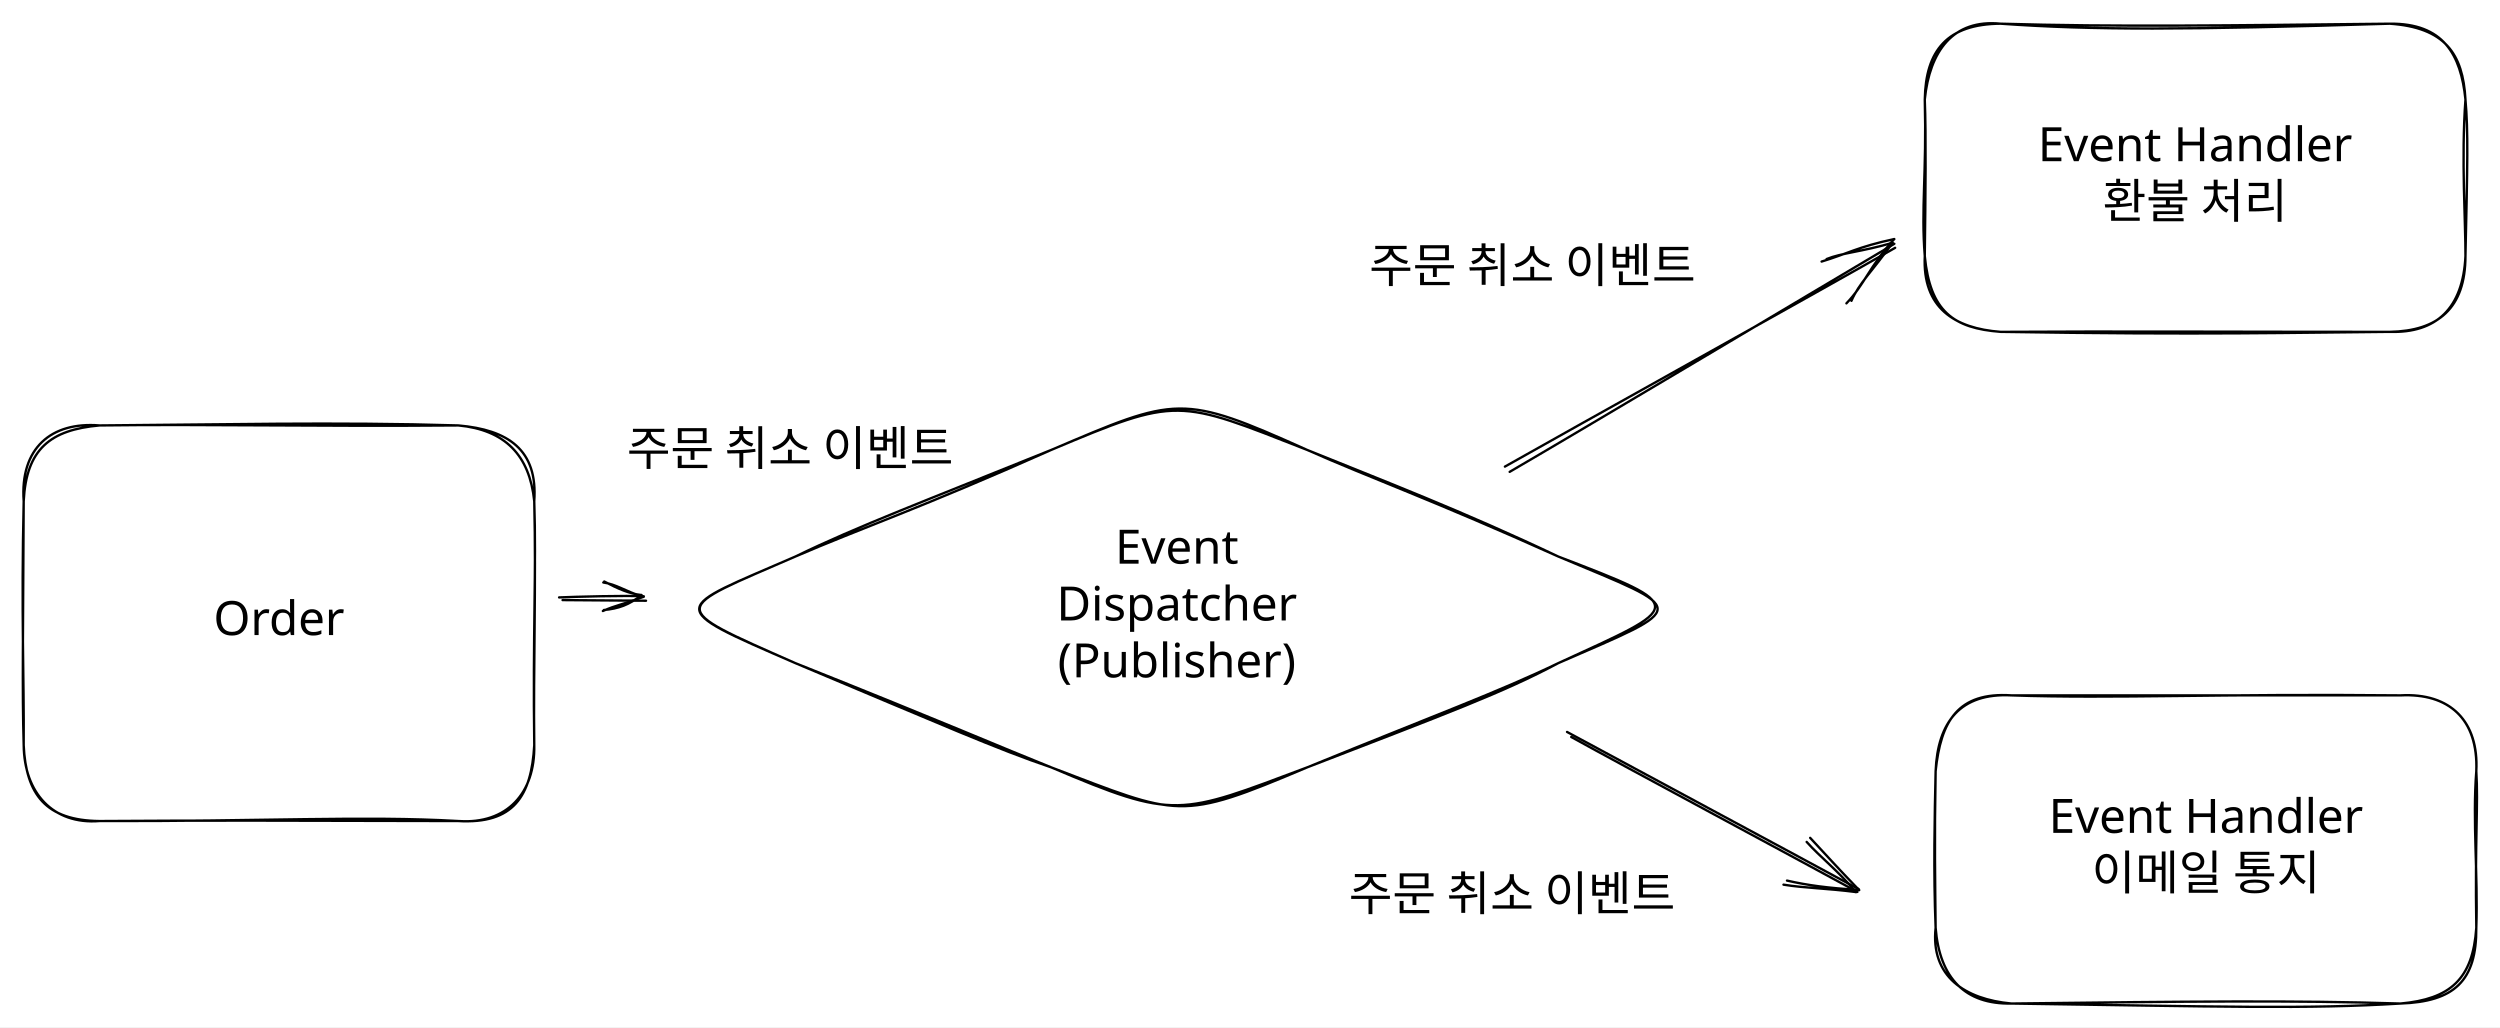
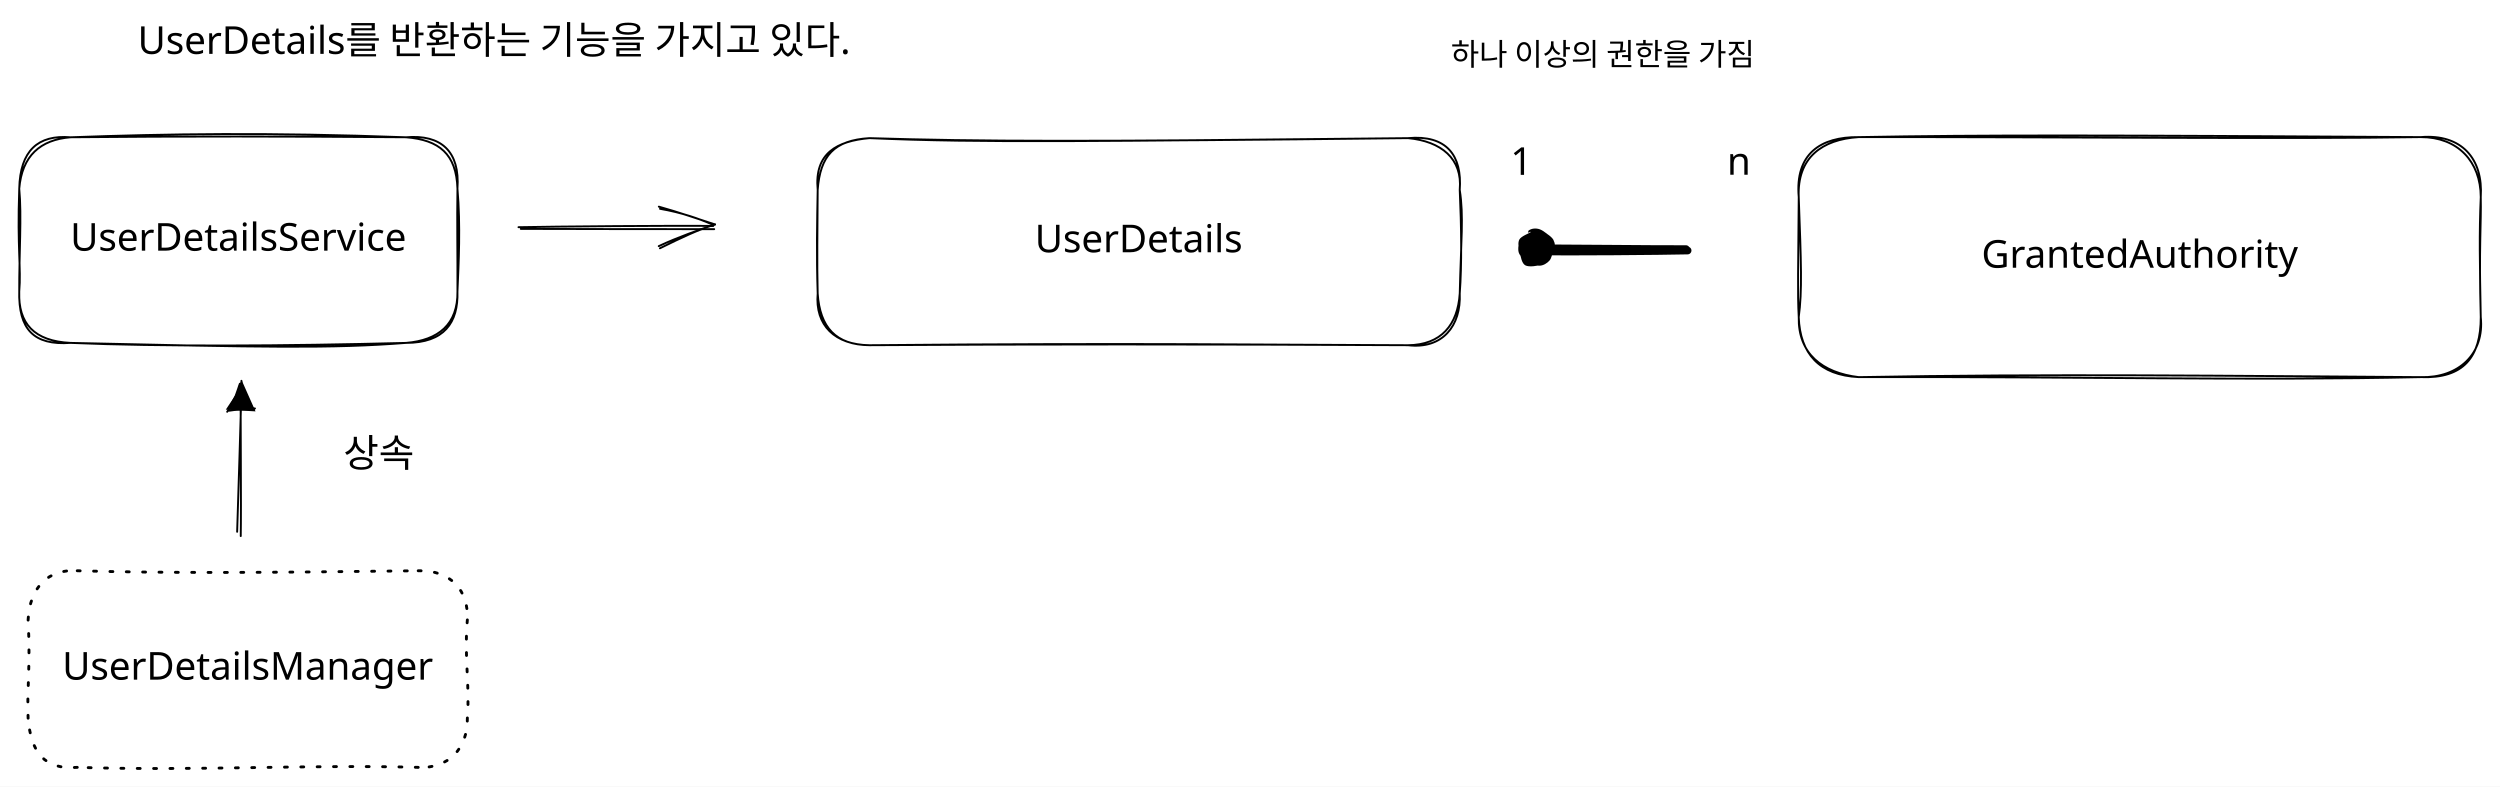
- <svg xmlns="http://www.w3.org/2000/svg" version="1.1" viewBox="0 0 1055.213 433.572" width="1055.213" height="433.572">
+ <svg xmlns="http://www.w3.org/2000/svg" version="1.1" viewBox="0 0 1299.145 408.76" width="1299.145" height="408.76">
  
-   eyJ2ZXJzaW9uIjoiMSIsImVuY29kaW5nIjoiYnN0cmluZyIsImNvbXByZXNzZWQiOnRydWUsImVuY29kZWQiOiJ4nO1aS2/b2Fx1MDAxNd77V1xink1cdTAwMGLEnPt+ZGc7fmhcdTAwMTJbdmJbcTqDgCFpiTZFqlx1MDAxNCXbM1xi0NWgKLrsYrqYVYs+gFlccvqYxfyjOP+hh7RcIr5EPVx1MDAxY8ujtkMgjnR5XHUwMDFm515+3/nOOeJXK7XaanTddVZcdTAwMWbXVp0ry/RcXDs0L1dcdTAwMWbF7Vx1MDAwMyfsuYFcdTAwMGa3SPK9XHUwMDE39EMr6dmOom7v8aefmt2u0XKjN0FwYVhB53aY4zlcdTAwMWTHj3rQ8VfwvVb7KvmbWSh0rMj0W56TXGZIbqVrcVZs3Fx1MDAwZvxkWay1XHUwMDE2XHUwMDFhYYlGPdzeXHUwMDEzWC5ybLh9Zno9J71cdTAwMTM3rVx1MDAwZVp7ll0/W0PPo1xyb+1UXFxu7l3101XPXFzPe1x1MDAxMV17t5syrXY/zNjUi8Lgwmm6dtSOVy+0j8b1XHUwMDAyOLR0VFx1MDAxOPRbbd/p9XJjgq5pudF13IZS829cdTAwMGbhcS1tuYpPm0tDSC2U5KP2eCShwlx1MDAxMFxic0F4wZbNwFx1MDAwYsLYlk9QcqXWvDGti1x1MDAxNpjk26M+UWj6va5cdTAwMTnCM0r7XVx1MDAwZXdJMDfS2duO22pHsdFCXHUwMDE4WiGWs6nnJOdOXHUwMDEwJdBOtVx1MDAxYd2JV+zW7Vx1MDAwNFx1MDAwMl9kT8a3hyfzXHUwMDAxXHUwMDEzKSrosOVtanvcf6uIpiyicqiKnKt0Q1x1MDAxOVxmnLNnrfqJu1x1MDAxN6735WeDo+s1fkI3V0f93lx1MDAwZT+ldva7tnlcdTAwMGIpLKRgjCnGOJWj+57rX8BNv+95aVtgXaQoXFzJbKSE/pydWZKpauAzjVx1MDAxNZdCzFxm/PGbXnLgUypcckbKwKdIXHUwMDE5SONcdTAwMDIl7lx1MDAxYvpcXJRxT1hcdTAwMTHtXHUwMDE0M0ZcdTAwMTihaFx1MDAwZbDnkFJC9X1cdTAwMDIvfcCBXHUwMDFmvXC/dFx1MDAxMn7mWrfNjutd555Rgkg4nkZoO2H2XHUwMDAwe1x1MDAwZSyZIFDmOq97biuG7KpcdTAwMDWbyFx1MDAwZVx1MDAwMeBGLqjIqEPHte2sn7fAXHUwMDAyXHUwMDEz5lxm67P45yB0W65vekc5XHUwMDAzJ7JrorYoXFxFMYZcdKVMzyEtT1x1MDAxZF++3Fxc2ztWXHUwMDFizqsvufn00Np8vexcZsNIIFx1MDAwM1x1MDAxNzQkXHUwMDFlKqSBKF6ksFx1MDAxMGVcdTAwMTBcZoimcpy+UGQgIVx1MDAxOMpp21BfXHUwMDE0XHUwMDA3bVx1MDAxMXxcdTAwMWXG3aO8XGZcdTAwMDOJ7Y3t3XO0dtLs7vNnrXXnpWjt5tXmXHUwMDAzXHUwMDAyzTBcZi4z+vJo/LzTZKs/8E/3tjv8XHUwMDAwqfP2Rv212X756zllXHUwMDBiKa5cdTAwMTYuW1x1MDAxOVEqcIpIXHUwMDA2nlx1MDAxYoKDmTk1fs/LzikglUGQ0nls31x1MDAwZVx1MDAwNuFcdTAwMTKxXHUwMDEzXyS1MFx1MDAxZKNcXExcdTAwMTV5RMHBMSFcdTAwMWVEuTjGlCs+XHUwMDA39j5OubZcdTAwMDZgU23X9EFsws/993/85t2/flu7+f6bd3/5bqygsfxcdTAwMWP3JmhTVKEoaFx1MDAxM+2eSEfbNTuBb49jJGaVMoc1gIVITGfXuVx1MDAxN5Lbe8+eXHUwMDFjds1Xx2fh4etnW1dcdTAwMDO57JzkRFx1MDAxYlxmXHUwMDExWmIkIcxglHJNXHUwMDE3XHUwMDE4SbLM8aZcdTAwMTIndZGRWHJMXHUwMDE1k4x8lLSRu0rbNFx0asl9c73d6m7Uj6697lx1MDAwZXqKntZcdTAwMGanK9uiXHUwMDE083ZeXW9cdTAwMDZ98/j5K6fxvG/ZrZPmTsO6h3k3t3e8raOBfbZcdTAwMTNZr4+3XHUwMDA2Mug3XHUwMDBmZpt3XHUwMDA2KWZcdTAwMWFlXHUwMDAymFx1MDAwNUmxQlW8J1x1MDAwNCHNuJpdisc/+yWnvdC4gvZSXHUwMDFhetG0hzigTHtJiqznmkiVXHUwMDBii1x1MDAxNplBUinIPMC7XHUwMDA3XHUwMDFk/tx/4sIhRVY71rRfXHUwMDFj9N94blx1MDAwZj7/cqxcdTAwMTJcdTAwMGKem+XelHiKbo1V4mrLJ/Lx1lx1MDAxZoyLjWmlXHUwMDEwXHUwMDEziMXgXHThOWqZXHUwMDEzXHUwMDFk6pIyXHUwMDEygG5cdTAwMTAqJcFcdTAwMTKSP4xFnpacXHUwMDE5XHUwMDEyK4WF4lx1MDAxYSuN1OLIKcBcdTAwMTBEhYJgnMOS42JmTVxyiOI11opSRTEuXHUwMDE1fyBzhqRcdTAwMDae3cJcdTAwMDV7XHUwMDFhpdldKN2LzDDacH3b9Vt5w4Y1+1mYkzhcdTAwMDGrXHUwMDFmW4lcZiyJZlx1MDAxME7CXHUwMDFmRFx1MDAxMMck06tldpNHbFAtXHUwMDE4XHUwMDA3pyxcdTAwMTCgXHUwMDAwsdLmXHUwMDFk355u1OTAOmdcdTAwMTRlhMXPXHUwMDE5a1x0VjFZslx0U0NcZlx1MDAwYuklYzyzXHUwMDE3bVx1MDAwNp2OXHUwMDFiwaFcdTAwMWZcdTAwMDSuXHUwMDFmXHUwMDE1XHUwMDBmNznF9Zjybce0i3dhM9l7Rd/QjWfMh2Tpp1pKnuTL6PNcdTAwMTePxvauxnR8rZXgnM63kv3/TqU0TEixdeTbgO+wMKcpSKf5tkZ769S/alxmXHUwMDBl97V1oXdwuE3retl9XHUwMDFi6D0zhJSyXHUwMDFjb1COXGZOJUZcdTAwMGJccjjuXlOjilx1MDAwYkXwT1VTm5Z46KOdXHUwMDAzsnGmXHUwMDA3jVx1MDAwYvdEfuZcdTAwMWVEx6Q1T8DNMVx1MDAwNvqnLn5BXHUwMDAxN9VVXHUwMDFjUFKLeSpf43e87Fx1MDAwNMBcdTAwMThcdTAwMTlS8XI5mUIgzuViK8ozlr1AXHUwMDA1NGiPwPP8PPlcdTAwMTF1L52N6Vx1MDAxZbjudfPtP979/Vx1MDAwZjff/lh7//U/b/76m1x1MDAwNy19TfHhU0pfJdPvXHUwMDE2ccvKXHUwMDE0XHUwMDE4Q9CkhUR4dlWaXFxqWFJSaqQh1UWgvij+PSvzy11CTCEgKIh5iSSwL1uTum96XHUwMDEyyMVcdTAwMDXVWlx1MDAxMoRcYsQguMxWMFx1MDAwNoNMMq2Jhn+4xF1cIrHkLFx1MDAxYkn8P8fba1x1MDAxMNtiMEZywjhcdTAwMDR8RKhMxPch4NZcdTAwMDaIj8aEXCKtOWJT4u38Pv6bgt9KfMVXXHUwMDExWXOGvpX+hVT6XHUwMDE3KoFzXHUwMDAy0qGZ3cvkiuOSulx1MDAxN6a4gVx0pOolyYdYgMFJL/JcdTAwMTVccsqN/Fx1MDAwMiNPXHUwMDAyzFBE4XKki0GUXHUwMDExQ8Can9KFzFv+XaRcdTAwMGJBQmtIybGUXGbSXHUwMDE0wnmm29CFQGKvsVx1MDAxMpDPM1x0/lf8j7qQXCKc4mtthKQ5XUZljlBcdTAwMWSRMFx1MDAwMfmhQplq0tTXuprrpyfn561Gu/6EkqZ+Llx1MDAxYafusrtcZoCRMc5jXHUwMDEwOH9GuFRcdTAwMGLNXHUwMDEyWFqDTV/rKrlcdEUp51x1MDAxMvOHSFx1MDAxMsCFgoY/3GtdN3/68d13P9Ru/v23m69/X4tcdTAwMDPt7//8/nc/jH/RS+WGj2J/zzmLJqRcdTAwMDZR0K3KXHUwMDBictsqJlx1MDAwMVWm3YlpXFxWMU0yoVx1MDAxOVx1MDAxY7mamWhu8OZM7Vx1MDAxZW+3Xm1cIsxcdTAwMWKk0zzmzrJcdTAwMTNNXHUwMDExboh8ySlcdTAwMTnIlUGIWOh7wzPSXGYzzTl6oGScKYGIoj/z7J55hkX1K/qSxicv5nhTOdhYY/svXHUwMDBm9jtXerfZuNrsW82ALD3TsDC0XHUwMDFlwzVGqEHJMihcdTAwMWFcdTAwMDY5U5CTiIf5nVlC8vMz1aZSbWVcdTAwMTiMrprd7otcYs5wXHUwMDE01MPTce3hQaRcdTAwMGKsXHUwMDBlXFzncqOMkE/OkiueNaFvzFx1MDAxMydJXd6uvP1cdTAwMGa/Jlx1MDAxYaMifQ==
+   eyJ2ZXJzaW9uIjoiMSIsImVuY29kaW5nIjoiYnN0cmluZyIsImNvbXByZXNzZWQiOnRydWUsImVuY29kZWQiOiJ4nN1bW2/byFx1MDAxNX73r1x1MDAxMLyvXHUwMDExd+6XvNmy49xsOXacWC5cdTAwMTZcdTAwMDEtUVx1MDAxMm2KlElKsrxcYrDtLopi21x1MDAwMn3oXHUwMDAyLtBcdTAwMTR96KKvXHUwMDAxWlx1MDAxNH3oL4qd/9AhZYtcdTAwMTeJsmRLXHUwMDAyN3qwxLlwzsyc73znnFx1MDAxOX+7Uiis+v22sfq4sGqcV3XLrLl6b/VRUN41XFzPdGxVhcJnz+m41bBl0/fb3uOvv9bbba1h+seOc6pVndagm2FcdTAwMTktw/Y91fBX6rlQ+Db8XHUwMDFiXHUwMDFiyDWqvm43LCPsXHUwMDEwVkVjXHUwMDExkS7ccexwWFx1MDAwNFx1MDAxMeVcXFAphy1Mb0NccudcdTAwMWI1VV3XLc+IaoJcIiUyO2hcdTAwMTlcdTAwMTdHm7z7dqv/pP7kZU3fjEatm5a17/etwaT0arPjxmTyfNc5Nd6aNb+p6mGqfNjPc9SiRb1cXKfTaNqG5yX6OG29avr9oFxmgGHpYFx1MDAxMVx1MDAxZVx1MDAxN6KSc/XEXHUwMDE51lx1MDAwMFx1MDAxN2q2w+KgI2JMQ1x1MDAwNEHBaUqUkmM5biDKVyD8RMJcdTAwMWPr1dOGksiuXHLb+K5ue23dVVtcdTAwMTS1691MXHUwMDEyIa5xhFx1MDAxOGWxwZuG2Wj6oehMXHUwMDEzhCdrPSNcXH1cdTAwMDZcdTAwMDGGjFx1MDAxMzysXGLGbT+rhXrwTXx57NrN8twqRqRcdTAwMWH4puR9NIOg/WZapeJqlVAt3ziPplx1MDAxNVOEJi6Zgq/567S7fvCmvu11m6Xy6rDd+0fjXzvobJW6rzZpudOzSodcdTAwMDfr52Jccq75XHUwMDFiyVFux9dd1+nF3nvzK5p/p13TXHUwMDA3+qpWi1x1MDAwMYJcdTAwMDBcdTAwMTGQR4pimfapqrQ7llx1MDAxNZU51dNIxVdiXHUwMDAyj0ArMf9cdTAwMTiqMMpEXHUwMDE14VxuUZLQqUE1fi3zXHUwMDBlKoE1idU0cVx1MDAxYVdcdTAwMThwXHIyXHUwMDA2YFKt54wsKNgooEZhXHUwMDA0McVqO1xiozPgKKEsI4CZp+5Fm+zY/r55XHUwMDExKlx1MDAxMEiUPtFbptVP7FOolGqBXHUwMDBlPMPdMHzdtLx9w+2aVSO+np6hxjfCpUr0XFyzzEagwqtVNSPDTWi3byrKXHUwMDFhNmiZtVqcVKpKXHUwMDFjXb3TfTZcclx1MDAxOTiu2TBt3XqdLe1E6E1kNVxieVx1MDAxNlx1MDAwMCFcdTAwMDaQMLXreGpcdTAwMDTu7Jf9s8729s7uS1+ctPVKpYLtvCNQLVx1MDAwMdekTFx1MDAxMtgtsbFFslx1MDAxYcZYY0RcdTAwMTDMx5JcdTAwMWHXXHUwMDE4oCQpwVxyXHUwMDFhOVx1MDAwMVx1MDAxOEPM+FxmaFxcXCKrPbP39cqT8vOeSbztY+PIveBcdTAwMWI0h+wjMn06wlx1MDAxMKFcdTAwMTJCOLXuj59z3nVcdTAwMWZcdKpcdMhcYmBj2EdKgHBCO+fOPjGbOoF9XHUwMDEwkFx1MDAwNMDEdnyR7LNU2rnDWE+gnYfwXHIgmXyDJOVMUDE939TLpaesXqt0Tt/pL8+7e/v0xD2cM+Zqjlx1MDAxZlxiMNc4Sll2XHUwMDExXHUwMDEwa4pwiIRcdTAwMWFcdTAwMDVYgkU6fFxiXHRNxauJMC5GOkj5nGmX84Z0pJCCgllcdTAwMWPAOVLOgyOejEjqLio7ONm9sCtcdTAwMTX3aWlcdTAwMGZvnJ113r6seHpcdTAwMGWpXGbhLFxcXHUwMDExzChcdTAwMTZ4hkBq/JxzTmVcXCBtJIaiXHUwMDE4aEBgKVx1MDAxNstisczPXHUwMDA0XHUwMDE2Y1xc+XRcdTAwMWPILzyE2tZtvVx1MDAxMSemJXDZXHUwMDFkRDCBy26lnVxiuoEtXHUwMDE5g7rs9Fx1MDAwNVx1MDAwNFx1MDAxOFx0yTGcPik42bjlXHUwMDE0doIzTTIwymVcdTAwMWNqMp2SmzPugEZV8JaI24bw42J0+NvgSW1cblaW4WFMhu5msoXA0/N111837ZppN5KC3SS4p0FEXGLoaieQsqgspFxu85U/QpCUXHUwMDFjqJXBLNauobdDXHUwMDEzp1HEw2BgZN6GXbtbnslJjpQ8QFxiJFx1MDAxMVDCSKFGlGScPFx1MDAxMlx1MDAwZfyUXHUwMDExeSzd80tOq2VcdTAwMDaO265j2n56acM1XFxcdTAwMGJA3TT0WrpWzSdep3TQTPmz7eClSWcl+lWIXHUwMDEwXHUwMDEyPlxmf3/zaHzrXHUwMDExLVx1MDAwZT7FSIGjXHUwMDE3rMS/5+chKJ+bIbXS0zve1tOD4k5cdTAwMGJ2XzS3eFx1MDAwZu3Wpf6qfJR7x1ti5V8nrVSg11x1MDAwYrNPJErPTHBcdTAwMGIopkGWR0RE8eW4XHUwMDA119//+vq3fyzM5Fx1MDAwYlhG3Z/gXHT4TjvLXHJITCPN+beiTMTOxNhVZmeLXHUwMDE0fliQKplcdTAwMWFA+MJ5d4SPSr09p9+vtc/0orv5Ou9cXFx1MDAwZpngmlx1MDAwMMmU5G2mXHUwMDE00lx1MDAwNeeKXHUwMDE0QWlcdTAwMDRyycbyPUREXHUwMDFi8NNgXHUwMDFjXHUwMDAw0zjjgodhQE5PXHUwMDAyO+/6p70366fHJ3SvUj4+KDvms708XHUwMDA2mjBcdTAwMGJcdTAwMDWYK5eXYTg9XG7GzznvKOCKmmmQfFx1MDAxZjkxwJBpXHUwMDAwyuRZ3tyjTY5H1X9cZq0wRFxinMnJ/aWwypZaXHUwMDFlNf5ax28qK6+2bZmh5lx1MDAxZJY7TTsjsk5cdTAwMDRdZqBJWVx1MDAxNupcdTAwMTTvcOVcdKPpTyr8o6b3/DVv1PHx2dtt/Ly/Xn1avFx1MDAxZurI8lDHkHKI4ZiDXG5l+G9cdTAwMWToXHUwMDEwWWxhyFOhbkbeXHUwMDE0aHBMoFx01c5AIeEsnt28XHUwMDAzTVxiXHUwMDA0j1x0cP9AM1x1MDAxZFwiZdTMO/hSUcCC4q5iejvDXsFGRj1X4t+zMiVNl0W5IUVcdTAwMTJcdTAwMWNcdDB9bqhS2tlFh866fXiyfX7y5pWNztu1/GOWquB2JCmLXHUwMDE41zgkXHUwMDBizslGXCJPutbClTuLJCFLXHS+IMJcdTAwMThHtLRomrRn4sVcdTAwMDWFXfZkwsu8XHUwMDE3lsl3XGJihFx1MDAwMUeAT1xynsNcdTAwMTd1i7zY6ZP2XtU5qWLzXW37XCL34KGYazJ9PWSIXHUwMDFmsdhTwqkyXHUwMDE3kErO1V7IpVx1MDAxY8tDJFx1MDAxMF2ek1x084BcdTAwMWV4P/SITPRcdTAwMDRcdTAwMDZPXGKIpz9cZtwts1b1gm1tnlx0sFenledblZaTf/BcdTAwMDCupY6xQ+hAoolFY1x1MDAwNzIyXHUwMDA2PWBcdTAwMDQ9gTPL8JKuVEKi4lb8QPRANi16Pv90efWby8L1h39cdTAwMDd5t1x1MDAwZpeFT//5w+ef/nr94YfCp4/fXf/zT+PRRZaKrruFnIi+zGCNZKZIIIacUlwip+eu9ebRm2KxSPSWu3bcXHUwMDEwyLNL5XlfcZk//Fx1MDAwMMJcdTAwMWHCXGajkf9cdTAwMTbAXHUwMDEwa5TARd9qXHUwMDA2ypFPZ2hi0dpIXHUwMDFl8Vx1MDAxNpOEYqns41xmiJxzwMaJslx1MDAwYlx1MDAxMNxcdTAwMDeo+Vxi2FKomGvINm5bg08x2tHoXHUwMDE1K/HvmbOcIPO0jFx1MDAxMSxcdTAwMTFcdTAwMDJo+jTnQdG2XHUwMDBlXlx1MDAxZJFdUa72rddFUWw3e3nHsEBEYyNJ/ZBEXHUwMDAx0WRcdTAwMTA2LfZytJjqUlxyRFx1MDAxY1CIJV1GXHUwMDA0x0lwae9e4HzorZqrn/9XuPp4+fkvl1x1MDAwMWv9+OfCp/9+vPrx5yFXfffpX38vXFz/7XdXv/+Hllx1MDAwN8/1vqJcdTAwMGbQunJjXHUwMDAyVvV2e99XezA0tGp3zdrNQkZcdTAwMDKsdk2jtz6qYV/Vw0/w1tBcdTAwMDJcdTAwMDRYM0Kr/X7l/f9cdTAwMDFbXHUwMDE2Sc8ifQ==
  <defs>
    <style class="style-fonts">
      @font-face {
        font-family: "Virgil";
        src: url("https://unpkg.com/@excalidraw/excalidraw@0.14.2/dist/excalidraw-assets/Virgil.woff2");
      }
      @font-face {
        font-family: "Cascadia";
        src: url("https://unpkg.com/@excalidraw/excalidraw@0.14.2/dist/excalidraw-assets/Cascadia.woff2");
      }
    </style>
  </defs>
-   <rect x="0" y="0" width="1055.213" height="433.572" fill="#ffffff" />
-   <g stroke-linecap="round" transform="translate(10 179.5703) rotate(0 107.75 83.49023)">
-     <path d="M32 0 M32 0 C81.94 -0.34, 131.9 -1.57, 183.5 0 M32 0 C78.38 -0.59, 122.93 0.52, 183.5 0 M183.5 0 C203.15 1.88, 213.54 12.54, 215.5 32 M183.5 0 C204.39 1.82, 217.08 10.2, 215.5 32 M215.5 32 C216.45 59.12, 214.83 89.05, 215.5 134.98 M215.5 32 C216.33 66.76, 215.09 102.13, 215.5 134.98 M215.5 134.98 C215.93 155.07, 204.04 168.44, 183.5 166.98 M215.5 134.98 C214.27 156.5, 206.77 168.32, 183.5 166.98 M183.5 166.98 C143.67 164.69, 101.01 167.18, 32 166.98 M183.5 166.98 C124.72 166.83, 66.86 166.67, 32 166.98 M32 166.98 C12.35 168.58, 0.21 155, 0 134.98 M32 166.98 C9.36 166.76, 0.96 155.82, 0 134.98 M0 134.98 C0.22 106.32, -1.09 79.55, 0 32 M0 134.98 C-0.7 111.73, -0.22 87.5, 0 32 M0 32 C1.09 9.94, 11.25 1.85, 32 0 M0 32 C-1.62 9.63, 11.58 -1.66, 32 0" stroke="#000000" stroke-width="1" fill="none" />
+   <rect x="0" y="0" width="1299.145" height="408.76" fill="#ffffff" />
+   <g stroke-linecap="round" transform="translate(10 71.33789) rotate(0 113.8613 53.42383)">
+     <path d="M26.71 0 M26.71 0 C83.91 -0.57, 142.19 -0.47, 201.01 0 M26.71 0 C76.68 -1.82, 129.54 -2.65, 201.01 0 M201.01 0 C219.16 -1.57, 229.12 7.22, 227.72 26.71 M201.01 0 C218.28 1.38, 227.12 8.69, 227.72 26.71 M227.72 26.71 C229.41 46.04, 228.34 65.53, 227.72 80.14 M227.72 26.71 C227.43 43.39, 227.8 60.52, 227.72 80.14 M227.72 80.14 C228.24 96.43, 220.76 106.86, 201.01 106.85 M227.72 80.14 C227.95 97.15, 217.86 105.48, 201.01 106.85 M201.01 106.85 C162.58 109.85, 127.35 109.17, 26.71 106.85 M201.01 106.85 C137.76 108.47, 73.56 108.86, 26.71 106.85 M26.71 106.85 C7.76 105.96, -0.61 96.77, 0 80.14 M26.71 106.85 C7.37 108.25, -0.42 99.69, 0 80.14 M0 80.14 C1.08 67.9, -1.13 57.99, 0 26.71 M0 80.14 C-0.1 60.71, 1.38 40.81, 0 26.71 M0 26.71 C0.43 6.92, 9.71 -1.41, 26.71 0 M0 26.71 C1.46 9.59, 10.93 1.28, 26.71 0" stroke="#000000" stroke-width="1" fill="none" />
  </g>
-   <g transform="translate(89.75 251.0605) rotate(0 28 12)">
-     <text x="28" y="17" font-family="Virgil, Segoe UI Emoji" font-size="20px" fill="#000000" text-anchor="middle" style="white-space: pre;" direction="ltr">Order</text>
+   <g transform="translate(30.86133 112.2617) rotate(0 93 12.5)">
+     <text x="93" y="18" font-family="Virgil, Segoe UI Emoji" font-size="20px" fill="#000000" text-anchor="middle" style="white-space: pre;" direction="ltr">UserDetailsService</text>
  </g>
-   <g stroke-linecap="round" transform="translate(812.4219 10) rotate(0 114.1074 65.0332)">
-     <path d="M32 0 M32 0 C71.18 2.77, 109.38 2.67, 196.21 0 M32 0 C80.4 1.41, 127.96 0.73, 196.21 0 M196.21 0 C219.47 1.57, 227.19 12.59, 228.21 32 M196.21 0 C218.83 -0.25, 226.23 12.87, 228.21 32 M228.21 32 C226.38 56.76, 228.3 84.76, 228.21 98.07 M228.21 32 C229.41 45.36, 229.07 59.51, 228.21 98.07 M228.21 98.07 C227.19 120.15, 215.87 130.71, 196.21 130.07 M228.21 98.07 C228.21 120.11, 216.69 129.72, 196.21 130.07 M196.21 130.07 C158.21 130.36, 117.81 131.46, 32 130.07 M196.21 130.07 C136.34 130.08, 78.09 129.76, 32 130.07 M32 130.07 C12.46 128.61, -1.06 119.91, 0 98.07 M32 130.07 C12.11 128.57, 2.24 121.45, 0 98.07 M0 98.07 C-1.61 78.24, 0.79 62.92, 0 32 M0 98.07 C0.31 72.92, 0.6 46.63, 0 32 M0 32 C0.35 11.25, 9.49 0.15, 32 0 M0 32 C2.07 11.61, 11.89 -2.02, 32 0" stroke="#000000" stroke-width="1" fill="none" />
+   <g stroke-linecap="round" transform="translate(424.9141 71.7832) rotate(0 166.8242 53.80273)">
+     <path d="M26.9 0 M26.9 0 C85.95 2.61, 144.25 1.55, 306.75 0 M26.9 0 C83.62 1.74, 140.05 1.94, 306.75 0 M306.75 0 C324.01 1.63, 335.16 10.66, 333.65 26.9 M306.75 0 C326.79 -1.84, 335 8.94, 333.65 26.9 M333.65 26.9 C335.81 40.54, 334.29 53.34, 333.65 80.7 M333.65 26.9 C334.49 45.61, 334.79 66.15, 333.65 80.7 M333.65 80.7 C332.62 96.91, 324.08 107.47, 306.75 107.61 M333.65 80.7 C334.45 97.61, 324.63 109.79, 306.75 107.61 M306.75 107.61 C237.03 107.47, 167.91 106.29, 26.9 107.61 M306.75 107.61 C205.69 107.08, 104.14 107.09, 26.9 107.61 M26.9 107.61 C8.98 107.37, -1.48 97.4, 0 80.7 M26.9 107.61 C9.49 107.49, 1.18 98.37, 0 80.7 M0 80.7 C-0.39 65.08, -0.11 47.18, 0 26.9 M0 80.7 C-0.67 60.76, -0.3 43.05, 0 26.9 M0 26.9 C-1.85 7.67, 10.07 1.55, 26.9 0 M0 26.9 C1.32 9.16, 8.51 1.08, 26.9 0" stroke="#000000" stroke-width="1" fill="none" />
  </g>
-   <g transform="translate(858.5293 51.0332) rotate(0 68 24)">
-     <text x="68" y="17" font-family="Virgil, Segoe UI Emoji" font-size="20px" fill="#000000" text-anchor="middle" style="white-space: pre;" direction="ltr">Event Handler</text>
-     <text x="68" y="41" font-family="Virgil, Segoe UI Emoji" font-size="20px" fill="#000000" text-anchor="middle" style="white-space: pre;" direction="ltr">환불 처리</text>
+   <g transform="translate(532.7383 113.0859) rotate(0 59 12.5)">
+     <text x="59" y="18" font-family="Virgil, Segoe UI Emoji" font-size="20px" fill="#000000" text-anchor="middle" style="white-space: pre;" direction="ltr">UserDetails</text>
  </g>
-   <g stroke-linecap="round" transform="translate(281.7227 167.4023) rotate(0 215 89.5)">
-     <path d="M270 22.5 M270 22.5 C301.96 35.45, 335.65 48.33, 376 67.5 M270 22.5 C295.63 33.92, 323.33 43.77, 376 67.5 M376 67.5 C431.89 88.93, 429.02 88.12, 376 112.5 M376 67.5 C431.62 90.87, 432.2 88.03, 376 112.5 M376 112.5 C352.77 124.89, 329.87 133.38, 270 156.5 M376 112.5 C350.89 124.6, 324.05 134.4, 270 156.5 M270 156.5 C215.68 179.52, 216.36 177.13, 162 156.5 M270 156.5 C215.9 176.81, 214.47 178.78, 162 156.5 M162 156.5 C139.09 148.75, 116.35 138.69, 54 112.5 M162 156.5 C140.6 147.94, 118.18 138.08, 54 112.5 M54 112.5 C-1.21 88.14, 1.56 90.39, 54 67.5 M54 112.5 C-2.15 88.15, 1.97 90.13, 54 67.5 M54 67.5 C81.6 55.61, 106.84 47.11, 162 22.5 M54 67.5 C80.33 54.68, 108.49 44.16, 162 22.5 M162 22.5 C215.17 -0.16, 216.83 -1.38, 270 22.5 M162 22.5 C215.64 -0.11, 215.06 0.97, 270 22.5" stroke="#000000" stroke-width="1" fill="none" />
+   <g stroke-linecap="round" transform="translate(14.60547 296.5996) rotate(0 114.1289 51.08008)">
+     <path d="M25.54 0 M25.54 0 C71.8 1.26, 117 1.08, 202.72 0 M202.72 0 C219.89 -0.44, 229.02 10.47, 228.26 25.54 M228.26 25.54 C226.5 43.72, 229.65 60.27, 228.26 76.62 M228.26 76.62 C228.57 92.27, 218.46 103, 202.72 102.16 M202.72 102.16 C145.41 100.6, 87.2 104.11, 25.54 102.16 M25.54 102.16 C8.16 103.56, 1.44 94.12, 0 76.62 M0 76.62 C-0.7 61.29, 1.33 50.29, 0 25.54 M0 25.54 C0.83 8.63, 10.43 -1.06, 25.54 0" stroke="#000000" stroke-width="1.5" fill="none" stroke-dasharray="1.5 7" />
  </g>
-   <g transform="translate(443.7227 220.9023) rotate(0 53 36)">
-     <text x="53" y="17" font-family="Virgil, Segoe UI Emoji" font-size="20px" fill="#000000" text-anchor="middle" style="white-space: pre;" direction="ltr">Event</text>
-     <text x="53" y="41" font-family="Virgil, Segoe UI Emoji" font-size="20px" fill="#000000" text-anchor="middle" style="white-space: pre;" direction="ltr">Dispatcher</text>
-     <text x="53" y="65" font-family="Virgil, Segoe UI Emoji" font-size="20px" fill="#000000" text-anchor="middle" style="white-space: pre;" direction="ltr">(Publisher)</text>
+   <g transform="translate(29.23438 335.1797) rotate(0 99.5 12.5)">
+     <text x="99.5" y="18" font-family="Virgil, Segoe UI Emoji" font-size="20px" fill="#000000" text-anchor="middle" style="white-space: pre;" direction="ltr">UserDetailsManager</text>
  </g>
  <g stroke-linecap="round">
-     <g transform="translate(635.558 197.6876) rotate(0 81.60184 -46.94946)">
-       <path d="M-0.36 -0.74 C27.1 -16.32, 137.08 -77.41, 164.36 -93.09 M1.65 1.48 C29.09 -14.46, 137.19 -78.88, 164.02 -94.79" stroke="#000000" stroke-width="1" fill="none" />
+     <g transform="translate(123.8828 277.0723) rotate(0 0.2558594 -39.48828)">
+       <path d="M-0.65 -0.73 C-0.32 -14.07, 1.55 -66.06, 1.58 -79.19 M1.22 1.5 C1.52 -11.73, 1.07 -64.44, 1.19 -77.76" stroke="#000000" stroke-width="1" fill="none" />
    </g>
-     <g transform="translate(635.558 197.6876) rotate(0 81.60184 -46.94946)">
-       <path d="M143.79 -69.64 C151.37 -77.5, 153.57 -85.35, 163.94 -96.78 M145.91 -70.71 C149.05 -78.08, 154.83 -83.34, 163.27 -95.2" stroke="#000000" stroke-width="1" fill="none" />
-     </g>
-     <g transform="translate(635.558 197.6876) rotate(0 81.60184 -46.94946)">
-       <path d="M133.31 -87.28 C143.73 -90.41, 148.72 -93.55, 163.94 -96.78 M135.42 -88.35 C141.58 -90.9, 150.19 -91.39, 163.27 -95.2" stroke="#000000" stroke-width="1" fill="none" />
+     <g transform="translate(123.8828 277.0723) rotate(0 0.2558594 -39.48828)">
+       <path d="M1.68 -79.54 L8.9 -63.29 L-6.54 -64.2 L1.14 -75.79" stroke="none" stroke-width="0" fill="#000000" fill-rule="evenodd" />
+       <path d="M0.28 -76.43 C2.72 -75.3, 4.04 -69.57, 7.93 -64.12 M1.16 -77.39 C3.19 -73.57, 4.95 -68.49, 6.85 -64.74 M8.61 -64.81 C4.83 -65.17, 1.31 -65.39, -4.6 -64.88 M8.16 -64.38 C4.45 -64.08, 2.17 -64.73, -4.67 -63.65 M-5.83 -63.08 C-1.4 -69.69, -0.69 -73.7, 0.75 -77.65 M-5.19 -63.6 C-3.97 -66.96, -1.81 -69.92, 1.54 -77.6 M1.19 -77.76 C1.19 -77.76, 1.19 -77.76, 1.19 -77.76 M1.19 -77.76 C1.19 -77.76, 1.19 -77.76, 1.19 -77.76" stroke="#000000" stroke-width="1" fill="none" />
    </g>
  </g>
  <mask />
-   <g stroke-linecap="round" transform="translate(816.998 293.5059) rotate(0 114.1074 65.0332)">
-     <path d="M32 0 M32 0 C75.6 1.51, 119.7 -0.8, 196.21 0 M32 0 C86.64 0.02, 142.4 0.04, 196.21 0 M196.21 0 C217.45 -1.23, 229.37 11.18, 228.21 32 M196.21 0 C216.4 -1, 229.08 9.73, 228.21 32 M228.21 32 C226.56 53.08, 228.99 75.83, 228.21 98.07 M228.21 32 C229.11 46.11, 227.6 59.97, 228.21 98.07 M228.21 98.07 C228.4 120.52, 218.91 129.31, 196.21 130.07 M228.21 98.07 C226.74 119.82, 217.17 128.19, 196.21 130.07 M196.21 130.07 C157.1 132.49, 120.5 131.36, 32 130.07 M196.21 130.07 C151.64 128.66, 107.12 129.17, 32 130.07 M32 130.07 C12.55 130.49, 1.67 119.47, 0 98.07 M32 130.07 C12.31 128.26, -2.22 118.65, 0 98.07 M0 98.07 C-0.18 78.86, -0.52 61.47, 0 32 M0 98.07 C-0.96 74.63, -0.42 50.58, 0 32 M0 32 C0.83 11.2, 10.49 -1.14, 32 0 M0 32 C2.2 10.8, 9.37 -1.5, 32 0" stroke="#000000" stroke-width="1" fill="none" />
+   <g transform="translate(178.4219 224.5957) rotate(0 23.5 12.5)">
+     <text x="0" y="18" font-family="Virgil, Segoe UI Emoji" font-size="20px" fill="#000000" text-anchor="start" style="white-space: pre;" direction="ltr">상속 </text>
  </g>
-   <g transform="translate(863.1055 334.5391) rotate(0 68 24)">
-     <text x="68" y="17" font-family="Virgil, Segoe UI Emoji" font-size="20px" fill="#000000" text-anchor="middle" style="white-space: pre;" direction="ltr">Event Handler</text>
-     <text x="68" y="41" font-family="Virgil, Segoe UI Emoji" font-size="20px" fill="#000000" text-anchor="middle" style="white-space: pre;" direction="ltr">이메일 통지</text>
+   <g stroke-linecap="round" transform="translate(934.7266 71.24805) rotate(0 177.209 62.36719)">
+     <path d="M31.18 0 M31.18 0 C95.49 -1.2, 159.42 -1.03, 323.23 0 M31.18 0 C142.82 -0.09, 255.94 1.11, 323.23 0 M323.23 0 C344.51 -1.78, 355.78 11.28, 354.42 31.18 M323.23 0 C342.42 -0.04, 354.35 12.67, 354.42 31.18 M354.42 31.18 C353.57 50.12, 353.92 65.48, 354.42 93.55 M354.42 31.18 C354.74 44.88, 353.41 56.97, 354.42 93.55 M354.42 93.55 C354.44 114.09, 345.7 125.63, 323.23 124.73 M354.42 93.55 C356.47 112.5, 342.95 125.28, 323.23 124.73 M323.23 124.73 C235.3 126.68, 146.86 124.4, 31.18 124.73 M323.23 124.73 C226.07 124.08, 128.1 122.89, 31.18 124.73 M31.18 124.73 C10.67 123.76, 0.69 112.56, 0 93.55 M31.18 124.73 C12.2 122.49, -0.42 112.42, 0 93.55 M0 93.55 C1.86 79.96, 1.25 65.34, 0 31.18 M0 93.55 C-0.67 80.99, -0.23 67.64, 0 31.18 M0 31.18 C-0.87 10.72, 12.06 1.18, 31.18 0 M0 31.18 C-1.99 8.72, 11.25 -0.21, 31.18 0" stroke="#000000" stroke-width="1" fill="none" />
+   </g>
+   <g transform="translate(1025.436 121.1152) rotate(0 86.5 12.5)">
+     <text x="86.5" y="18" font-family="Virgil, Segoe UI Emoji" font-size="20px" fill="#000000" text-anchor="middle" style="white-space: pre;" direction="ltr">GrantedAuthority</text>
  </g>
  <g stroke-linecap="round">
-     <g transform="translate(662.2508 309.8619) rotate(0 60.732 33.07687)">
-       <path d="M-0.83 -0.92 C19.58 10.15, 101.75 54.25, 122.27 65.44 M0.94 1.21 C21.28 12.51, 101.58 55.54, 121.74 66.61" stroke="#000000" stroke-width="1" fill="none" />
+     <g transform="translate(875.8359 129.6074) rotate(0 -38.39062 0.0625)">
+       <path d="M1.14 0.58 C-11.43 0.92, -63.53 1.29, -76.37 1.04 M0.27 -0.16 C-12.32 -0.05, -64.35 -0.61, -77.1 -0.6" stroke="#000000" stroke-width="4" fill="none" />
    </g>
-     <g transform="translate(662.2508 309.8619) rotate(0 60.732 33.07687)">
-       <path d="M90.53 63.54 C99.26 64.98, 109.01 65.1, 121.16 66.67 M92.01 61.82 C100.98 63.86, 108.84 64.87, 122.45 65.82" stroke="#000000" stroke-width="1" fill="none" />
-     </g>
-     <g transform="translate(662.2508 309.8619) rotate(0 60.732 33.07687)">
-       <path d="M100.31 45.5 C106.11 51.98, 113.09 57.22, 121.16 66.67 M101.79 43.78 C108.12 50.58, 113.36 56.43, 122.45 65.82" stroke="#000000" stroke-width="1" fill="none" />
+     <g transform="translate(875.8359 129.6074) rotate(0 -38.39062 0.0625)">
+       <path d="M-80.31 -8.32 C-78.8 -9.22, -77.09 -10.2, -75.15 -9.67 C-73.22 -9.14, -69.74 -6.87, -68.69 -5.14 C-67.65 -3.4, -68.57 -1.09, -68.9 0.75 C-69.24 2.58, -69.55 4.57, -70.68 5.85 C-71.82 7.14, -73.79 8.4, -75.72 8.46 C-77.65 8.53, -80.46 7.4, -82.28 6.24 C-84.1 5.08, -86.08 3.44, -86.64 1.52 C-87.2 -0.4, -86.62 -3.62, -85.65 -5.3 C-84.68 -6.98, -82.05 -7.94, -80.82 -8.54 C-79.59 -9.13, -78.49 -8.9, -78.28 -8.87 M-81.55 -9.73 C-80.08 -10.92, -77.75 -11.19, -75.65 -10.44 C-73.54 -9.68, -70.2 -6.86, -68.92 -5.2 C-67.65 -3.55, -67.73 -2.04, -68.01 -0.49 C-68.29 1.07, -69.52 2.73, -70.61 4.12 C-71.7 5.51, -72.45 7.18, -74.55 7.87 C-76.64 8.56, -81.26 9.35, -83.19 8.28 C-85.11 7.21, -85.58 3.67, -86.1 1.43 C-86.61 -0.81, -87.23 -3.43, -86.28 -5.16 C-85.33 -6.89, -81.16 -8.37, -80.42 -8.95 C-79.69 -9.53, -82 -8.63, -81.86 -8.63" stroke="none" stroke-width="0" fill="#000000" />
    </g>
  </g>
  <mask />
+   <g transform="translate(897.4531 72.81055) rotate(0 5.5 12.5)">
+     <text x="0" y="18" font-family="Virgil, Segoe UI Emoji" font-size="20px" fill="#000000" text-anchor="start" style="white-space: pre;" direction="ltr">n</text>
+   </g>
+   <g transform="translate(784.8867 72.88477) rotate(0 3.5 12.5)">
+     <text x="0" y="18" font-family="Virgil, Segoe UI Emoji" font-size="20px" fill="#000000" text-anchor="start" style="white-space: pre;" direction="ltr">1</text>
+   </g>
+   <g transform="translate(753.9375 19.97461) rotate(0 82 10)">
+     <text x="0" y="14" font-family="Virgil, Segoe UI Emoji" font-size="16px" fill="#000000" text-anchor="start" style="white-space: pre;" direction="ltr">하나 이상의 권한을 가짐</text>
+   </g>
  <g stroke-linecap="round">
-     <g transform="translate(237.4492 253.4609) rotate(0 17.60938 -0.1914062)">
-       <path d="M0 -0.17 C5.86 -0.1, 29.22 0.09, 35.23 0.1 M-1.46 -1.3 C4.24 -1.57, 28.09 -2.21, 34.29 -1.77" stroke="#000000" stroke-width="1" fill="none" />
+     <g transform="translate(270.1582 118.6367) rotate(0 50.06836 -0.2089844)">
+       <path d="M0.49 0.31 C17.19 0.31, 84.4 0.54, 100.98 0.45 M-0.72 -0.57 C15.83 -0.94, 83.84 -1.51, 100.47 -1.21" stroke="#000000" stroke-width="1" fill="none" />
    </g>
-     <g transform="translate(237.4492 253.4609) rotate(0 17.60938 -0.1914062)">
-       <path d="M17.41 4.02 C23.48 3.49, 28.23 1.83, 33.26 -2.31 M17.01 4.44 C22.5 1.96, 25.95 1.55, 34.09 -1.52" stroke="#000000" stroke-width="1" fill="none" />
+     <g transform="translate(270.1582 118.6367) rotate(0 50.06836 -0.2089844)">
+       <path d="M72.77 10.39 C83.98 4.84, 93.18 0.55, 100.61 -1.69 M72.16 9.27 C82.25 4.56, 93.07 0.8, 101.41 -2" stroke="#000000" stroke-width="1" fill="none" />
    </g>
-     <g transform="translate(237.4492 253.4609) rotate(0 17.60938 -0.1914062)">
-       <path d="M17.59 -8.02 C23.57 -4.86, 28.27 -2.83, 33.26 -2.31 M17.19 -7.6 C22.71 -6.86, 26.11 -4.05, 34.09 -1.52" stroke="#000000" stroke-width="1" fill="none" />
+     <g transform="translate(270.1582 118.6367) rotate(0 50.06836 -0.2089844)">
+       <path d="M72.82 -10.13 C84.09 -8.18, 93.27 -4.98, 100.61 -1.69 M72.21 -11.25 C82.35 -8.44, 93.15 -4.67, 101.41 -2" stroke="#000000" stroke-width="1" fill="none" />
    </g>
  </g>
  <mask />
-   <g transform="translate(264.6094 178.3945) rotate(0 71.5 12.5)">
-     <text x="0" y="18" font-family="Virgil, Segoe UI Emoji" font-size="20px" fill="#000000" text-anchor="start" style="white-space: pre;" direction="ltr">주문 취소 이벤트</text>
-   </g>
-   <g transform="translate(577.9297 101.1953) rotate(0 71.5 12.5)">
-     <text x="0" y="18" font-family="Virgil, Segoe UI Emoji" font-size="20px" fill="#000000" text-anchor="start" style="white-space: pre;" direction="ltr">주문 취소 이벤트</text>
-   </g>
-   <g transform="translate(569.3164 366.2969) rotate(0 71.5 12.5)">
-     <text x="0" y="18" font-family="Virgil, Segoe UI Emoji" font-size="20px" fill="#000000" text-anchor="start" style="white-space: pre;" direction="ltr">주문 취소 이벤트</text>
+   <g transform="translate(71.53711 10) rotate(0 194.5 12.5)">
+     <text x="0" y="18" font-family="Virgil, Segoe UI Emoji" font-size="20px" fill="#000000" text-anchor="start" style="white-space: pre;" direction="ltr">UserDetails를 반환하는 기능을 가지고 있다.</text>
  </g>
</svg>
